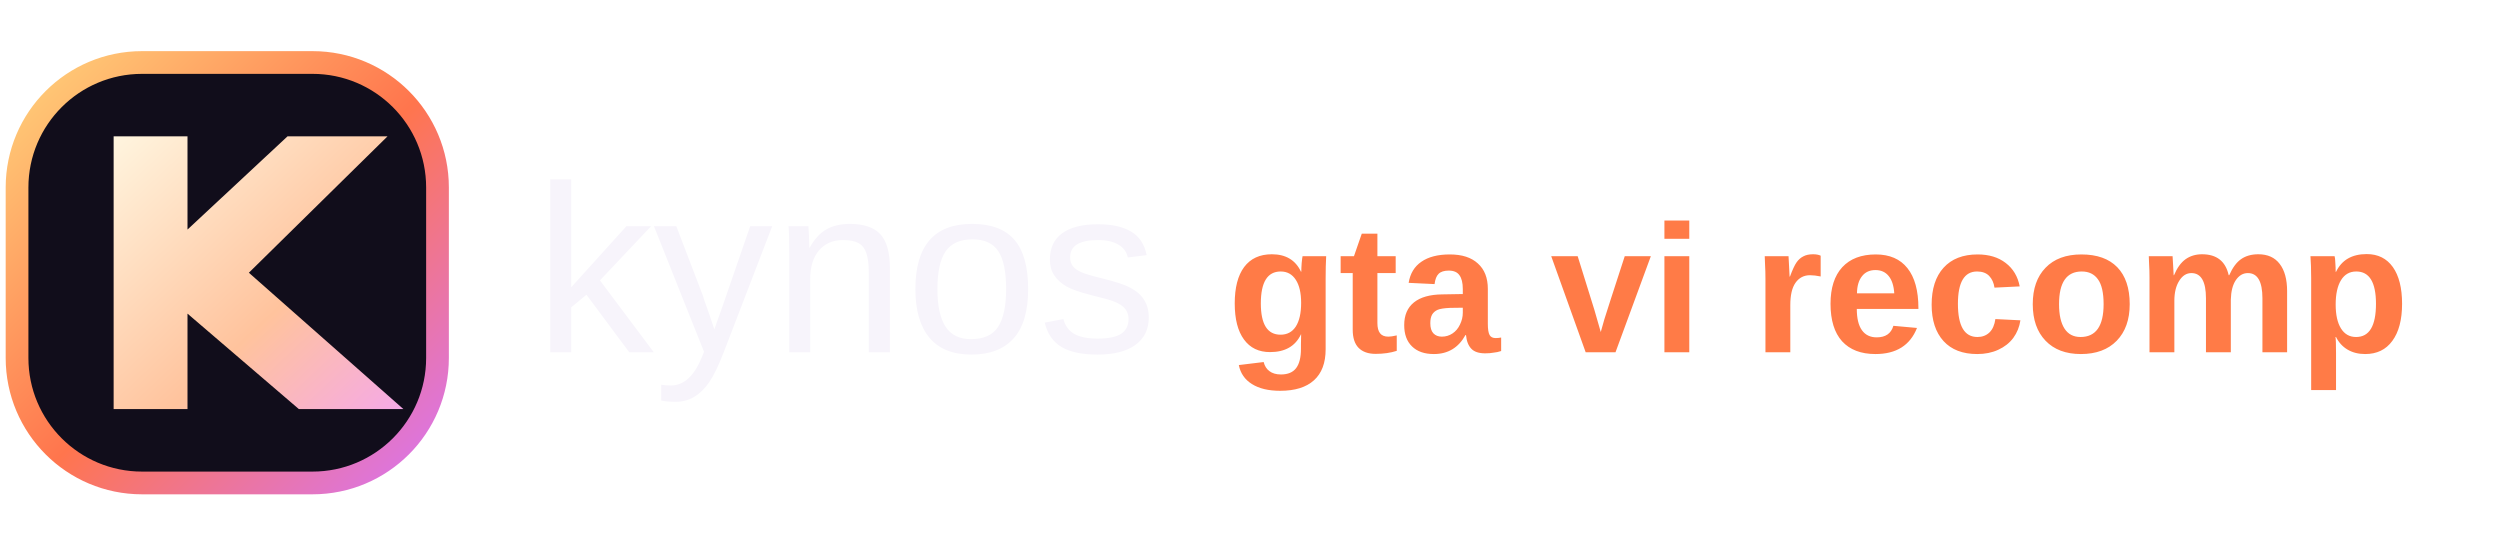
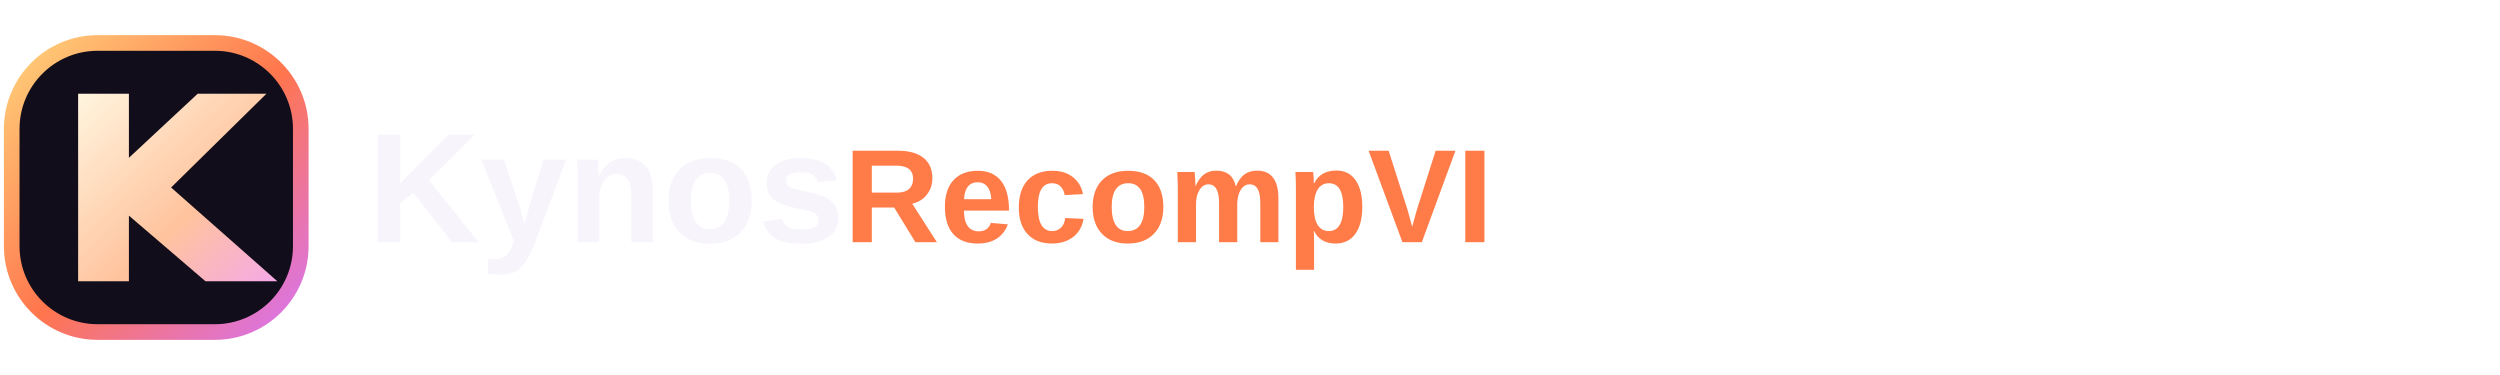
- <svg xmlns="http://www.w3.org/2000/svg" viewBox="0 0 220 48">
+ <svg xmlns="http://www.w3.org/2000/svg" viewBox="0 0 320 48">
  <defs>
    <linearGradient id="edge" x1="0" y1="0" x2="1" y2="1">
      <stop stop-color="#ffd17a" />
      <stop offset=".52" stop-color="#ff754d" />
      <stop offset="1" stop-color="#d875f1" />
    </linearGradient>
    <linearGradient id="mark" x1="0" y1="0" x2="1" y2="1">
      <stop stop-color="#fff5df" />
      <stop offset=".6" stop-color="#ffc39d" />
      <stop offset="1" stop-color="#f5a9e7" />
    </linearGradient>
  </defs>
  <rect x="1.5" y="5.5" width="37" height="37" rx="11" fill="#110d1b" stroke="url(#edge)" stroke-width="2" />
  <path d="M10 12h6.5v8.2l8.8-8.2h8.8L21.9 24l13.6 12h-9.2l-9.8-8.4V36H10z" fill="url(#mark)" />
-   <text x="47" y="31" fill="#f7f4fb" font-family="Arial,sans-serif" font-size="21">kynos</text>
-   <text x="108" y="31" fill="#ff7b47" font-family="Arial,sans-serif" font-size="16" font-weight="700">gta vi recomp</text>
+   <text x="47" y="31" fill="#f7f4fb" font-family="Arial,sans-serif" font-size="20" font-weight="600">Kynos</text>
+   <text x="108" y="31" fill="#ff7b47" font-family="Arial,sans-serif" font-size="17" font-weight="700">RecompVI</text>
</svg>
